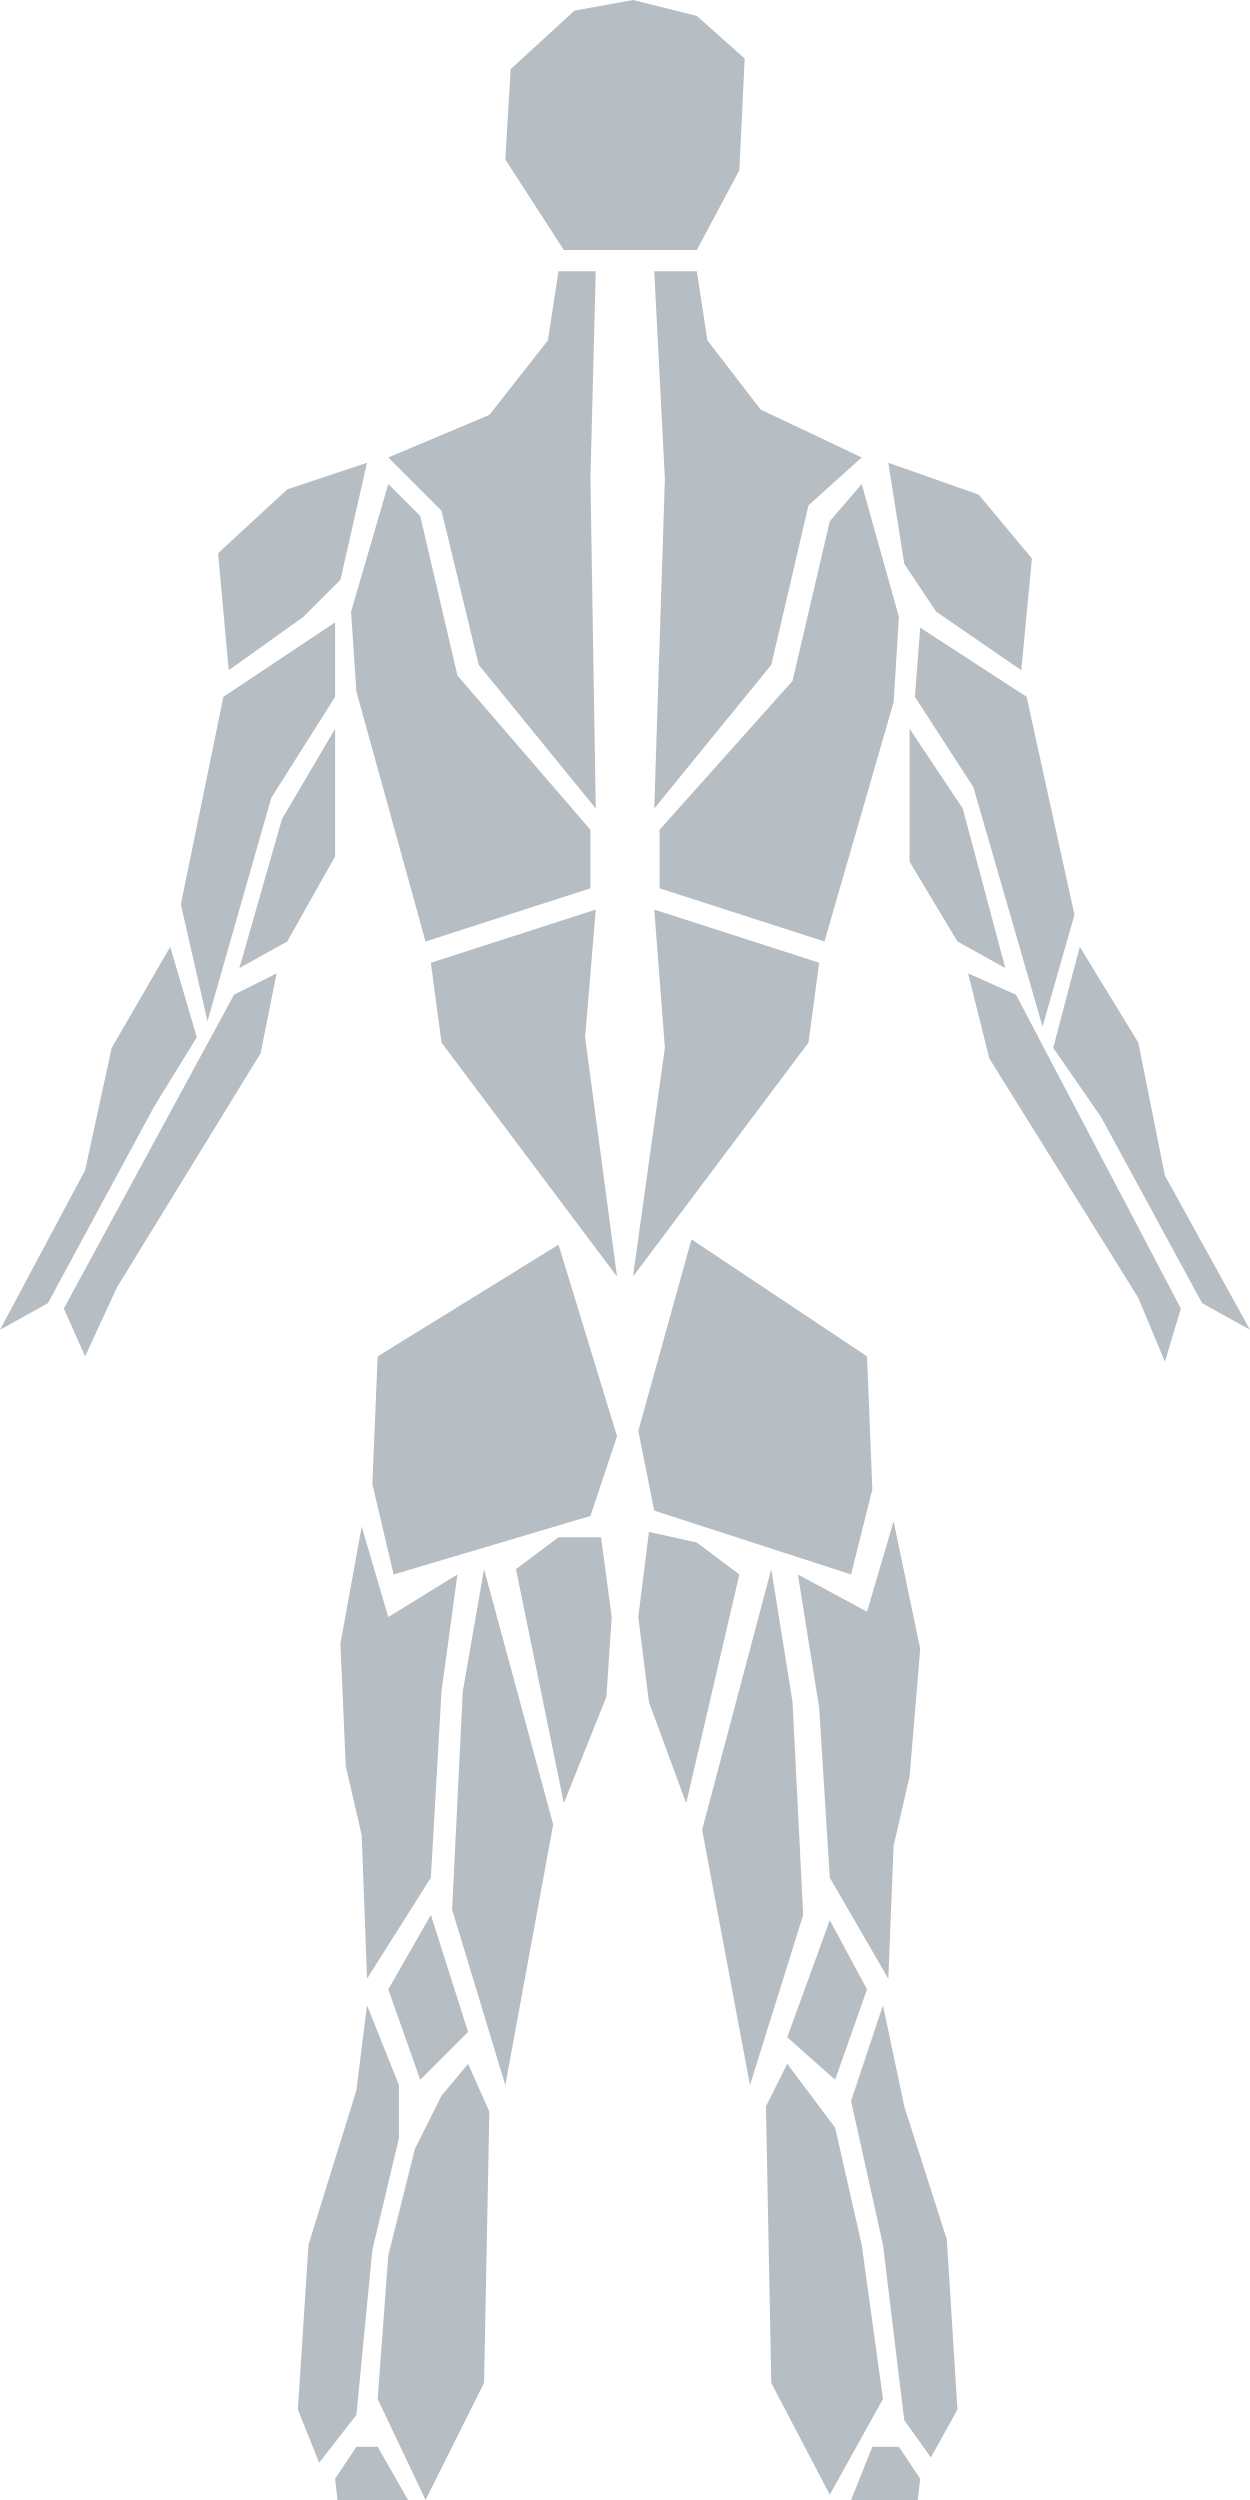
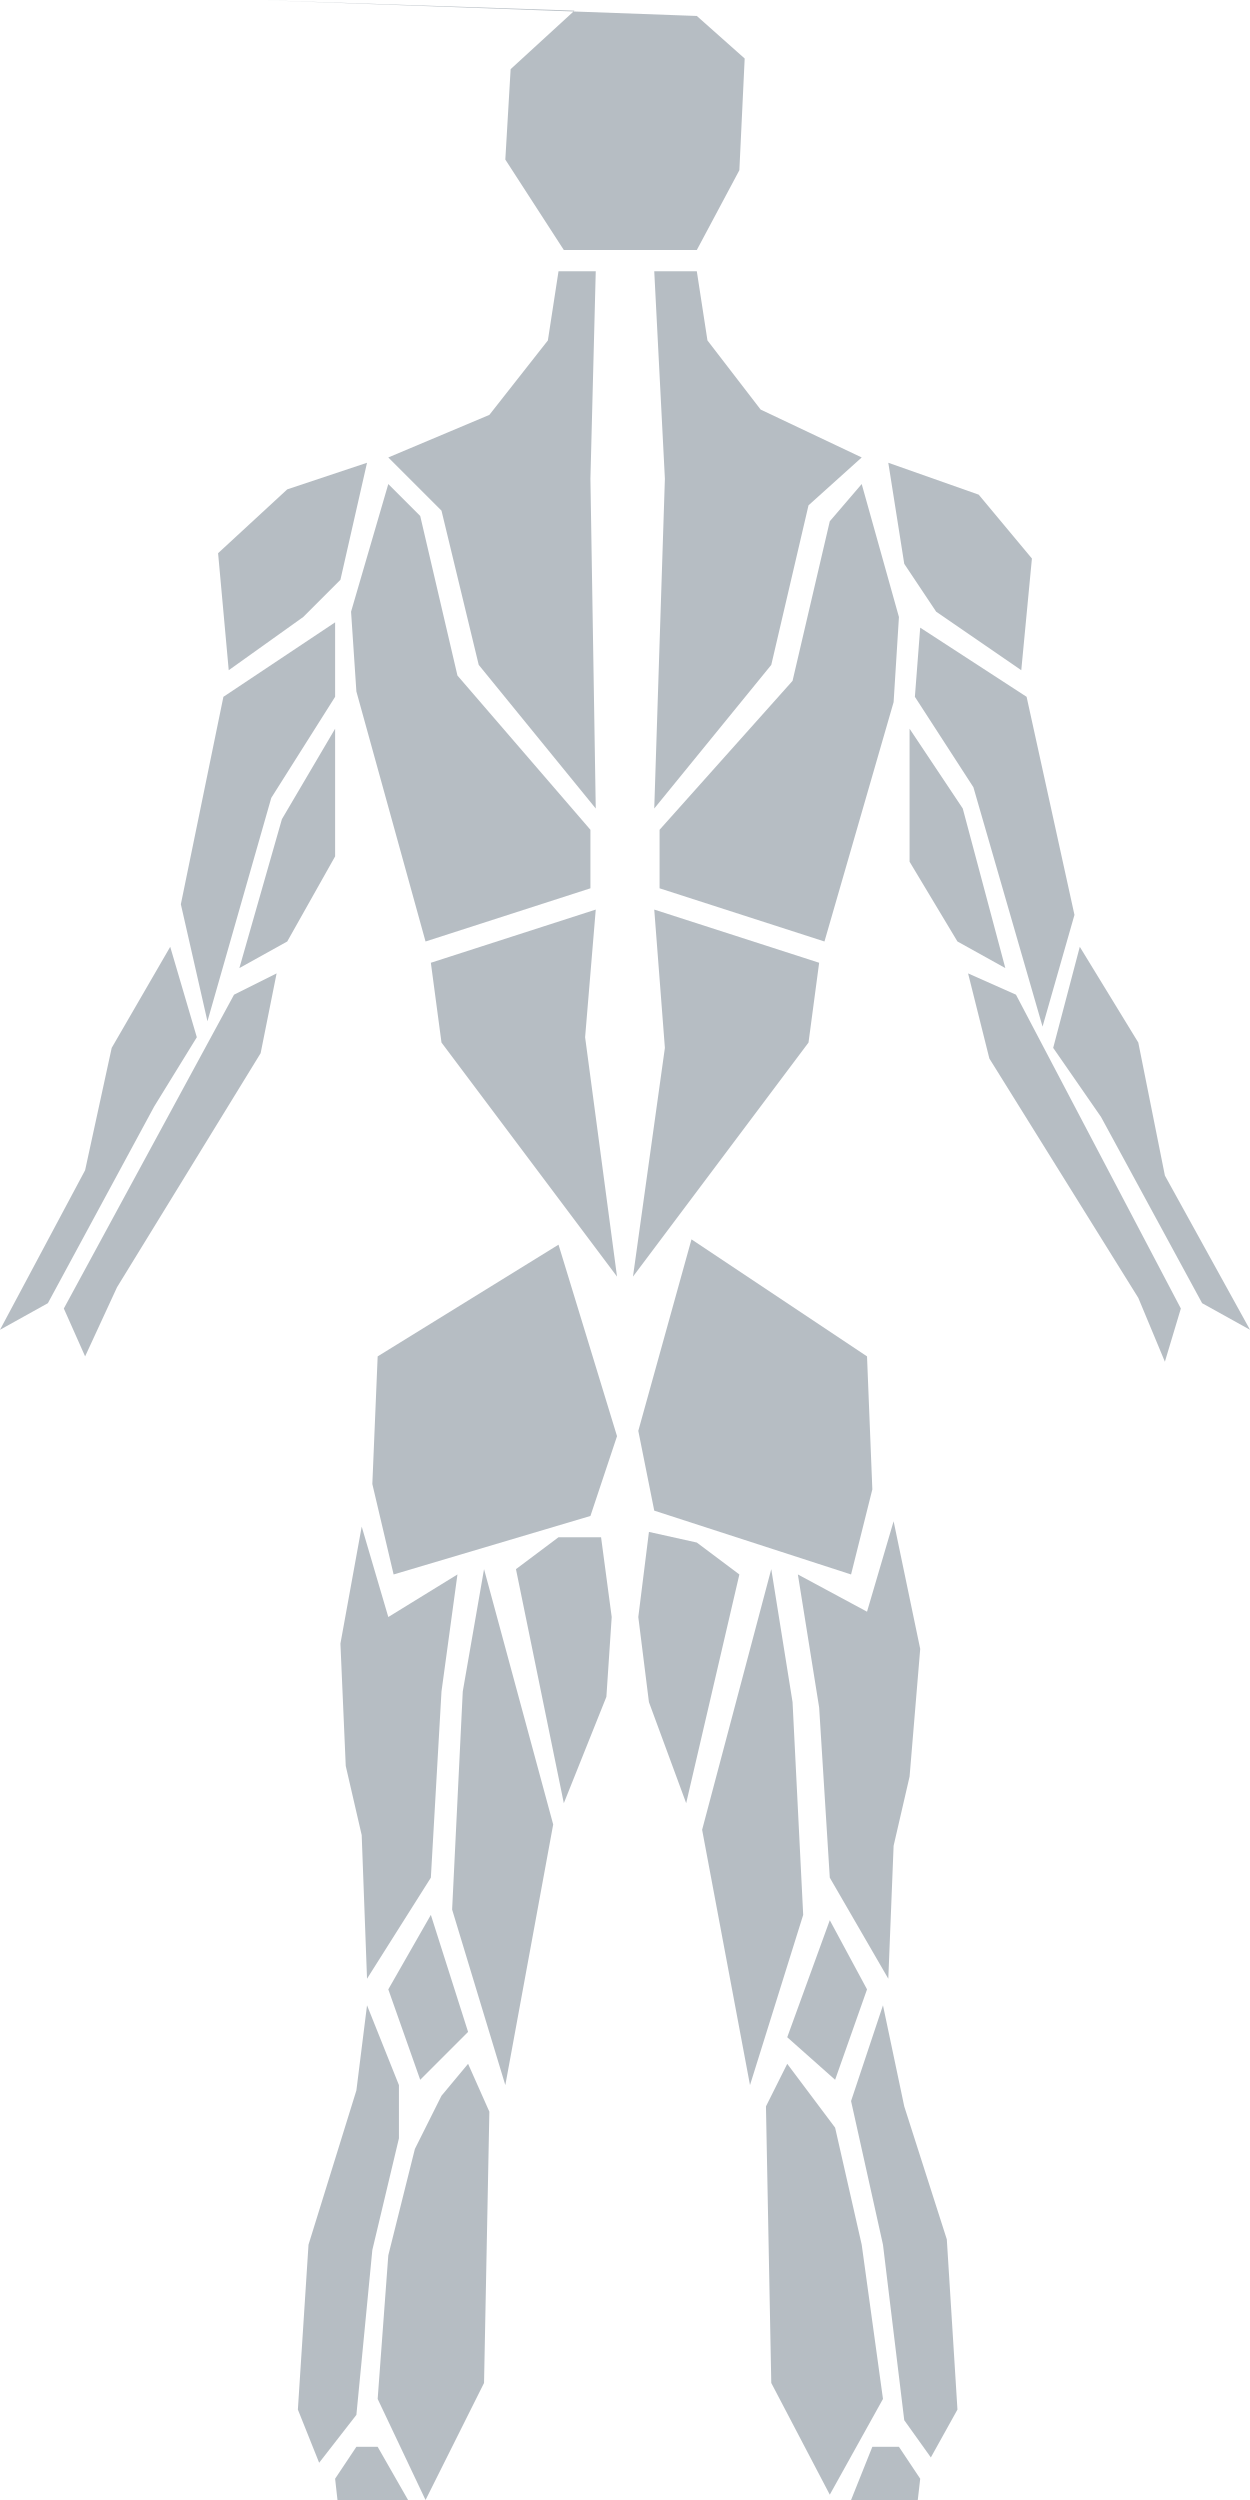
<svg class="rbh" width="100%" height="100%" viewBox="0 0 100 200">
-   <polygon className="" points="50.638 0 45.957 0.851 40.851 5.532 40.426 12.766 45.106 20 55.745 20 59.149 13.617 59.574 4.681 55.745 1.277" style="cursor: pointer; fill: rgb(182, 189, 195);" />
-   <polygon points="44.681 21.702 47.66 21.702 47.234 38.298 47.66 64.681 38.298 53.191 35.319 40.851 31.064 36.596 39.149 33.191 43.83 27.234" style="cursor: pointer; fill: rgb(182, 189, 195);" />
-   <polygon points="52.34 21.702 55.745 21.702 56.596 27.234 60.851 32.766 68.936 36.596 64.681 40.426 61.702 53.191 52.34 64.681 53.191 38.298" style="cursor: pointer; fill: rgb(182, 189, 195);" />
-   <polygon points="29.362 37.021 22.979 39.149 17.447 44.255 18.298 53.617 24.255 49.362 27.234 46.383" style="cursor: pointer; fill: rgb(182, 189, 195);" />
-   <polygon points="71.064 37.021 78.298 39.574 82.553 44.681 81.702 53.617 74.894 48.936 72.34 45.106" style="cursor: pointer; fill: rgb(182, 189, 195);" />
-   <polygon points="31.064 38.723 28.085 48.936 28.511 55.319 34.043 75.319 47.234 71.064 47.234 66.383 36.596 54.043 33.617 41.277" style="cursor: pointer; fill: rgb(182, 189, 195);" />
-   <polygon points="68.936 38.723 71.915 49.362 71.489 56.17 65.957 75.319 52.766 71.064 52.766 66.383 63.404 54.468 66.383 41.702" style="cursor: pointer; fill: rgb(182, 189, 195);" />
-   <polygon points="26.809 49.787 17.872 55.745 14.468 72.34 16.596 81.702 21.702 63.83 26.809 55.745" style="cursor: pointer; fill: rgb(182, 189, 195);" />
-   <polygon points="73.617 50.213 82.128 55.745 85.957 73.191 83.404 82.128 77.872 62.979 73.191 55.745" style="cursor: pointer; fill: rgb(182, 189, 195);" />
-   <polygon points="26.809 58.298 26.809 68.511 22.979 75.319 19.149 77.447 22.553 65.532" style="cursor: pointer; fill: rgb(182, 189, 195);" />
-   <polygon points="72.766 58.298 77.021 64.681 80.426 77.447 76.596 75.319 72.766 68.936" style="cursor: pointer; fill: rgb(182, 189, 195);" />
-   <polygon points="47.66 72.766 34.468 77.021 35.319 83.404 49.362 102.128 46.809 82.979" style="cursor: pointer; fill: rgb(182, 189, 195);" />
-   <polygon points="52.34 72.766 65.532 77.021 64.681 83.404 50.638 102.128 53.191 83.83" style="cursor: pointer; fill: rgb(182, 189, 195);" />
-   <polygon points="86.383 75.745 91.064 83.404 93.191 94.043 100 106.383 96.17 104.255 88.085 89.362 84.255 83.83" style="cursor: pointer; fill: rgb(182, 189, 195);" />
-   <polygon points="13.617 75.745 8.936 83.83 6.809 93.617 0 106.383 3.83 104.255 12.34 88.511 15.745 82.979" style="cursor: pointer; fill: rgb(182, 189, 195);" />
-   <polygon points="81.277 79.574 77.447 77.872 79.149 84.681 91.064 103.83 93.191 108.936 94.468 104.681" style="cursor: pointer; fill: rgb(182, 189, 195);" />
-   <polygon points="18.723 79.574 22.128 77.872 20.851 84.255 9.362 102.979 6.809 108.511 5.106 104.681" style="cursor: pointer; fill: rgb(182, 189, 195);" />
-   <polygon points="44.681 99.574 30.213 108.511 29.787 118.723 31.489 125.957 47.234 121.277 49.362 114.894" style="cursor: pointer; fill: rgb(182, 189, 195);" />
-   <polygon points="55.319 99.149 51.064 114.468 52.34 120.851 68.085 125.957 69.787 119.149 69.362 108.511" style="cursor: pointer; fill: rgb(182, 189, 195);" />
-   <polygon points="48.085 122.979 44.681 122.979 41.277 125.532 45.106 144.255 48.511 135.745 48.936 129.362" style="cursor: pointer; fill: rgb(182, 189, 195);" />
-   <polygon points="51.915 122.553 55.745 123.404 59.149 125.957 54.894 144.255 51.915 136.17 51.064 129.362" style="cursor: pointer; fill: rgb(182, 189, 195);" />
-   <polygon points="28.936 122.128 31.064 129.362 36.596 125.957 35.319 135.319 34.468 150.213 29.362 158.298 28.936 146.809 27.66 141.277 27.234 131.489" style="cursor: pointer; fill: rgb(182, 189, 195);" />
-   <polygon points="71.489 121.702 69.362 128.936 63.83 125.957 65.532 136.596 66.383 150.213 71.064 158.298 71.489 147.66 72.766 142.128 73.617 131.915" style="cursor: pointer; fill: rgb(182, 189, 195);" />
-   <polygon points="38.723 125.532 44.255 145.957 40.426 166.809 36.17 152.766 37.021 135.319" style="cursor: pointer; fill: rgb(182, 189, 195);" />
-   <polygon points="61.702 125.532 63.404 136.17 64.255 153.191 60 166.809 56.17 146.383" style="cursor: pointer; fill: rgb(182, 189, 195);" />
-   <polygon points="34.468 153.191 31.064 159.149 33.617 166.383 37.447 162.553" style="cursor: pointer; fill: rgb(182, 189, 195);" />
-   <polygon points="66.383 153.617 62.979 162.979 66.809 166.383 69.362 159.149" style="cursor: pointer; fill: rgb(182, 189, 195);" />
-   <polygon points="29.362 160.426 28.511 167.234 24.681 179.574 23.83 192.766 25.532 197.021 28.511 193.191 29.787 180 31.915 171.064 31.915 166.809" style="cursor: pointer; fill: rgb(182, 189, 195);" />
-   <polygon points="37.447 165.106 35.319 167.66 33.191 171.915 31.064 180.426 30.213 191.915 34.043 200 38.723 190.638 39.149 168.936" style="cursor: pointer; fill: rgb(182, 189, 195);" />
-   <polygon points="62.979 165.106 61.277 168.511 61.702 190.638 66.383 199.574 70.638 191.915 68.936 179.574 66.809 170.213" style="cursor: pointer; fill: rgb(182, 189, 195);" />
-   <polygon points="70.638 160.426 72.34 168.511 75.745 179.149 76.596 192.766 74.468 196.596 72.34 193.617 70.638 179.574 68.085 168.085" style="cursor: pointer; fill: rgb(182, 189, 195);" />
+   <polygon className="head" points="20.638 0 45.957 0.851 40.851 5.532 40.426 12.766 45.106 20 55.745 20 59.149 13.617 59.574 4.681 55.745 1.277" style="cursor: pointer; fill: rgb(182, 189, 195);" />
+   <polygon className="trapezius trapezius-left" points="44.681 21.702 47.66 21.702 47.234 38.298 47.66 64.681 38.298 53.191 35.319 40.851 31.064 36.596 39.149 33.191 43.83 27.234" style="cursor: pointer; fill: rgb(182, 189, 195);" />
+   <polygon className="trapezius trapezius-right" points="52.34 21.702 55.745 21.702 56.596 27.234 60.851 32.766 68.936 36.596 64.681 40.426 61.702 53.191 52.34 64.681 53.191 38.298" style="cursor: pointer; fill: rgb(182, 189, 195);" />
+   <polygon className="back-deltoids front-deltoids back-deltoids-left front-deltoids-left" points="29.362 37.021 22.979 39.149 17.447 44.255 18.298 53.617 24.255 49.362 27.234 46.383" style="cursor: pointer; fill: rgb(182, 189, 195);" />
+   <polygon className="back-deltoids front-deltoids back-deltoids-right front-deltoids-right" points="71.064 37.021 78.298 39.574 82.553 44.681 81.702 53.617 74.894 48.936 72.34 45.106" style="cursor: pointer; fill: rgb(182, 189, 195);" />
+   <polygon className="upper-back upper-back-left" points="31.064 38.723 28.085 48.936 28.511 55.319 34.043 75.319 47.234 71.064 47.234 66.383 36.596 54.043 33.617 41.277" style="cursor: pointer; fill: rgb(182, 189, 195);" />
+   <polygon className="upper-back upper-back-right" points="68.936 38.723 71.915 49.362 71.489 56.17 65.957 75.319 52.766 71.064 52.766 66.383 63.404 54.468 66.383 41.702" style="cursor: pointer; fill: rgb(182, 189, 195);" />
+   <polygon className="triceps triceps-left" points="26.809 49.787 17.872 55.745 14.468 72.34 16.596 81.702 21.702 63.83 26.809 55.745" style="cursor: pointer; fill: rgb(182, 189, 195);" />
+   <polygon className="triceps triceps-right" points="73.617 50.213 82.128 55.745 85.957 73.191 83.404 82.128 77.872 62.979 73.191 55.745" style="cursor: pointer; fill: rgb(182, 189, 195);" />
+   <polygon className="triceps triceps-left" points="26.809 58.298 26.809 68.511 22.979 75.319 19.149 77.447 22.553 65.532" style="cursor: pointer; fill: rgb(182, 189, 195);" />
+   <polygon className="triceps triceps-right" points="72.766 58.298 77.021 64.681 80.426 77.447 76.596 75.319 72.766 68.936" style="cursor: pointer; fill: rgb(182, 189, 195);" />
+   <polygon className="lower-back lower-back-left" points="47.66 72.766 34.468 77.021 35.319 83.404 49.362 102.128 46.809 82.979" style="cursor: pointer; fill: rgb(182, 189, 195);" />
+   <polygon className="lower-back lower-back-right" points="52.34 72.766 65.532 77.021 64.681 83.404 50.638 102.128 53.191 83.83" style="cursor: pointer; fill: rgb(182, 189, 195);" />
+   <polygon className="forearm forearm-right" points="86.383 75.745 91.064 83.404 93.191 94.043 100 106.383 96.17 104.255 88.085 89.362 84.255 83.83" style="cursor: pointer; fill: rgb(182, 189, 195);" />
+   <polygon className="forearm forearm-left" points="13.617 75.745 8.936 83.83 6.809 93.617 0 106.383 3.83 104.255 12.34 88.511 15.745 82.979" style="cursor: pointer; fill: rgb(182, 189, 195);" />
+   <polygon className="forearm forearm-right" points="81.277 79.574 77.447 77.872 79.149 84.681 91.064 103.83 93.191 108.936 94.468 104.681" style="cursor: pointer; fill: rgb(182, 189, 195);" />
+   <polygon className="forearm forearm-left" points="18.723 79.574 22.128 77.872 20.851 84.255 9.362 102.979 6.809 108.511 5.106 104.681" style="cursor: pointer; fill: rgb(182, 189, 195);" />
+   <polygon className="gluteal gluteal-left" points="44.681 99.574 30.213 108.511 29.787 118.723 31.489 125.957 47.234 121.277 49.362 114.894" style="cursor: pointer; fill: rgb(182, 189, 195);" />
+   <polygon className="gluteal gluteal-right" points="55.319 99.149 51.064 114.468 52.34 120.851 68.085 125.957 69.787 119.149 69.362 108.511" style="cursor: pointer; fill: rgb(182, 189, 195);" />
+   <polygon className="adductor adductor-left" points="48.085 122.979 44.681 122.979 41.277 125.532 45.106 144.255 48.511 135.745 48.936 129.362" style="cursor: pointer; fill: rgb(182, 189, 195);" />
+   <polygon className="adductor adductor-right" points="51.915 122.553 55.745 123.404 59.149 125.957 54.894 144.255 51.915 136.17 51.064 129.362" style="cursor: pointer; fill: rgb(182, 189, 195);" />
+   <polygon className="hamstring hamstring-left" points="28.936 122.128 31.064 129.362 36.596 125.957 35.319 135.319 34.468 150.213 29.362 158.298 28.936 146.809 27.66 141.277 27.234 131.489" style="cursor: pointer; fill: rgb(182, 189, 195);" />
+   <polygon className="hamstring hamstring-right" points="71.489 121.702 69.362 128.936 63.83 125.957 65.532 136.596 66.383 150.213 71.064 158.298 71.489 147.66 72.766 142.128 73.617 131.915" style="cursor: pointer; fill: rgb(182, 189, 195);" />
+   <polygon className="hamstring hamstring-left" points="38.723 125.532 44.255 145.957 40.426 166.809 36.17 152.766 37.021 135.319" style="cursor: pointer; fill: rgb(182, 189, 195);" />
+   <polygon className="hamstring hamstring-right" points="61.702 125.532 63.404 136.17 64.255 153.191 60 166.809 56.17 146.383" style="cursor: pointer; fill: rgb(182, 189, 195);" />
+   <polygon className="knees knees-left" points="34.468 153.191 31.064 159.149 33.617 166.383 37.447 162.553" style="cursor: pointer; fill: rgb(182, 189, 195);" />
+   <polygon className="knees knees-right" points="66.383 153.617 62.979 162.979 66.809 166.383 69.362 159.149" style="cursor: pointer; fill: rgb(182, 189, 195);" />
+   <polygon className="calves calves-left" points="29.362 160.426 28.511 167.234 24.681 179.574 23.83 192.766 25.532 197.021 28.511 193.191 29.787 180 31.915 171.064 31.915 166.809" style="cursor: pointer; fill: rgb(182, 189, 195);" />
+   <polygon className="calves calves-left" points="37.447 165.106 35.319 167.66 33.191 171.915 31.064 180.426 30.213 191.915 34.043 200 38.723 190.638 39.149 168.936" style="cursor: pointer; fill: rgb(182, 189, 195);" />
+   <polygon className="calves calves-right" points="62.979 165.106 61.277 168.511 61.702 190.638 66.383 199.574 70.638 191.915 68.936 179.574 66.809 170.213" style="cursor: pointer; fill: rgb(182, 189, 195);" />
+   <polygon className="calves calves-right" points="70.638 160.426 72.34 168.511 75.745 179.149 76.596 192.766 74.468 196.596 72.34 193.617 70.638 179.574 68.085 168.085" style="cursor: pointer; fill: rgb(182, 189, 195);" />
  <polygon points="28.511 195.745 30.213 195.745 33.617 201.702 30.638 220 28.511 213.617 26.809 198.298" style="cursor: pointer; fill: rgb(182, 189, 195);" />
  <polygon points="69.787 195.745 71.915 195.745 73.617 198.298 71.915 213.191 70.213 219.574 67.234 202.128" style="cursor: pointer; fill: rgb(182, 189, 195);" />
</svg>
